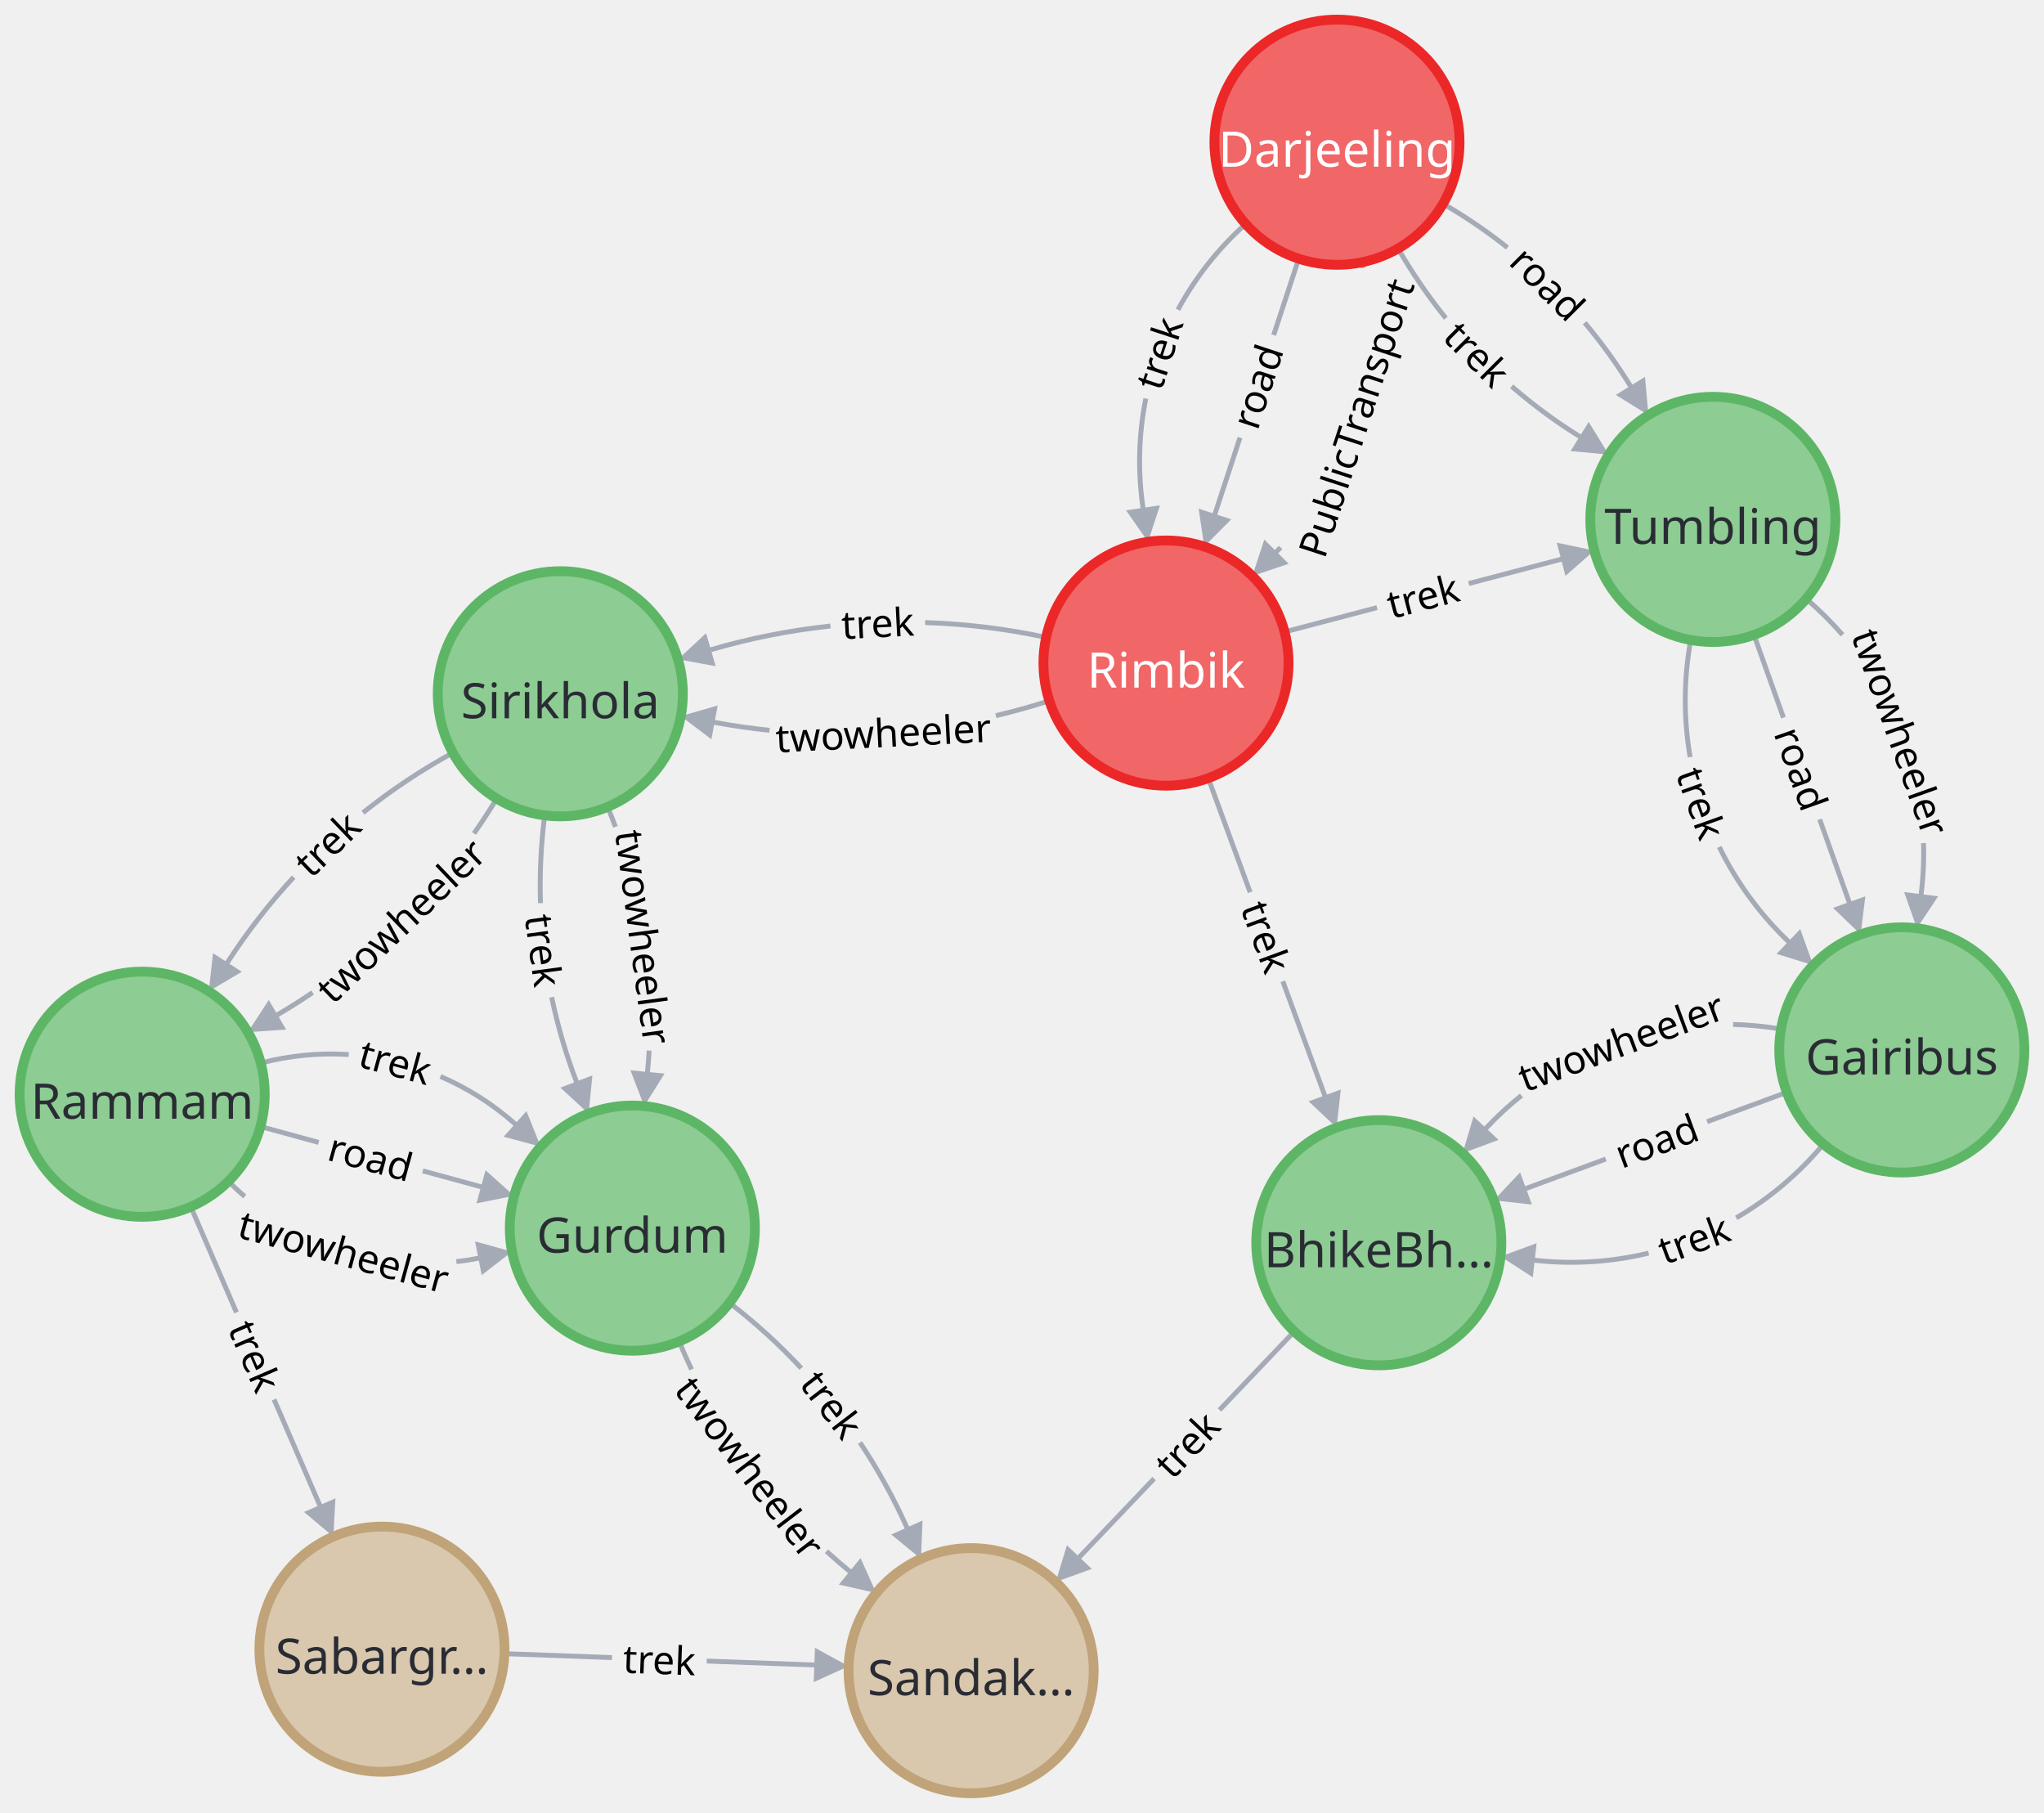
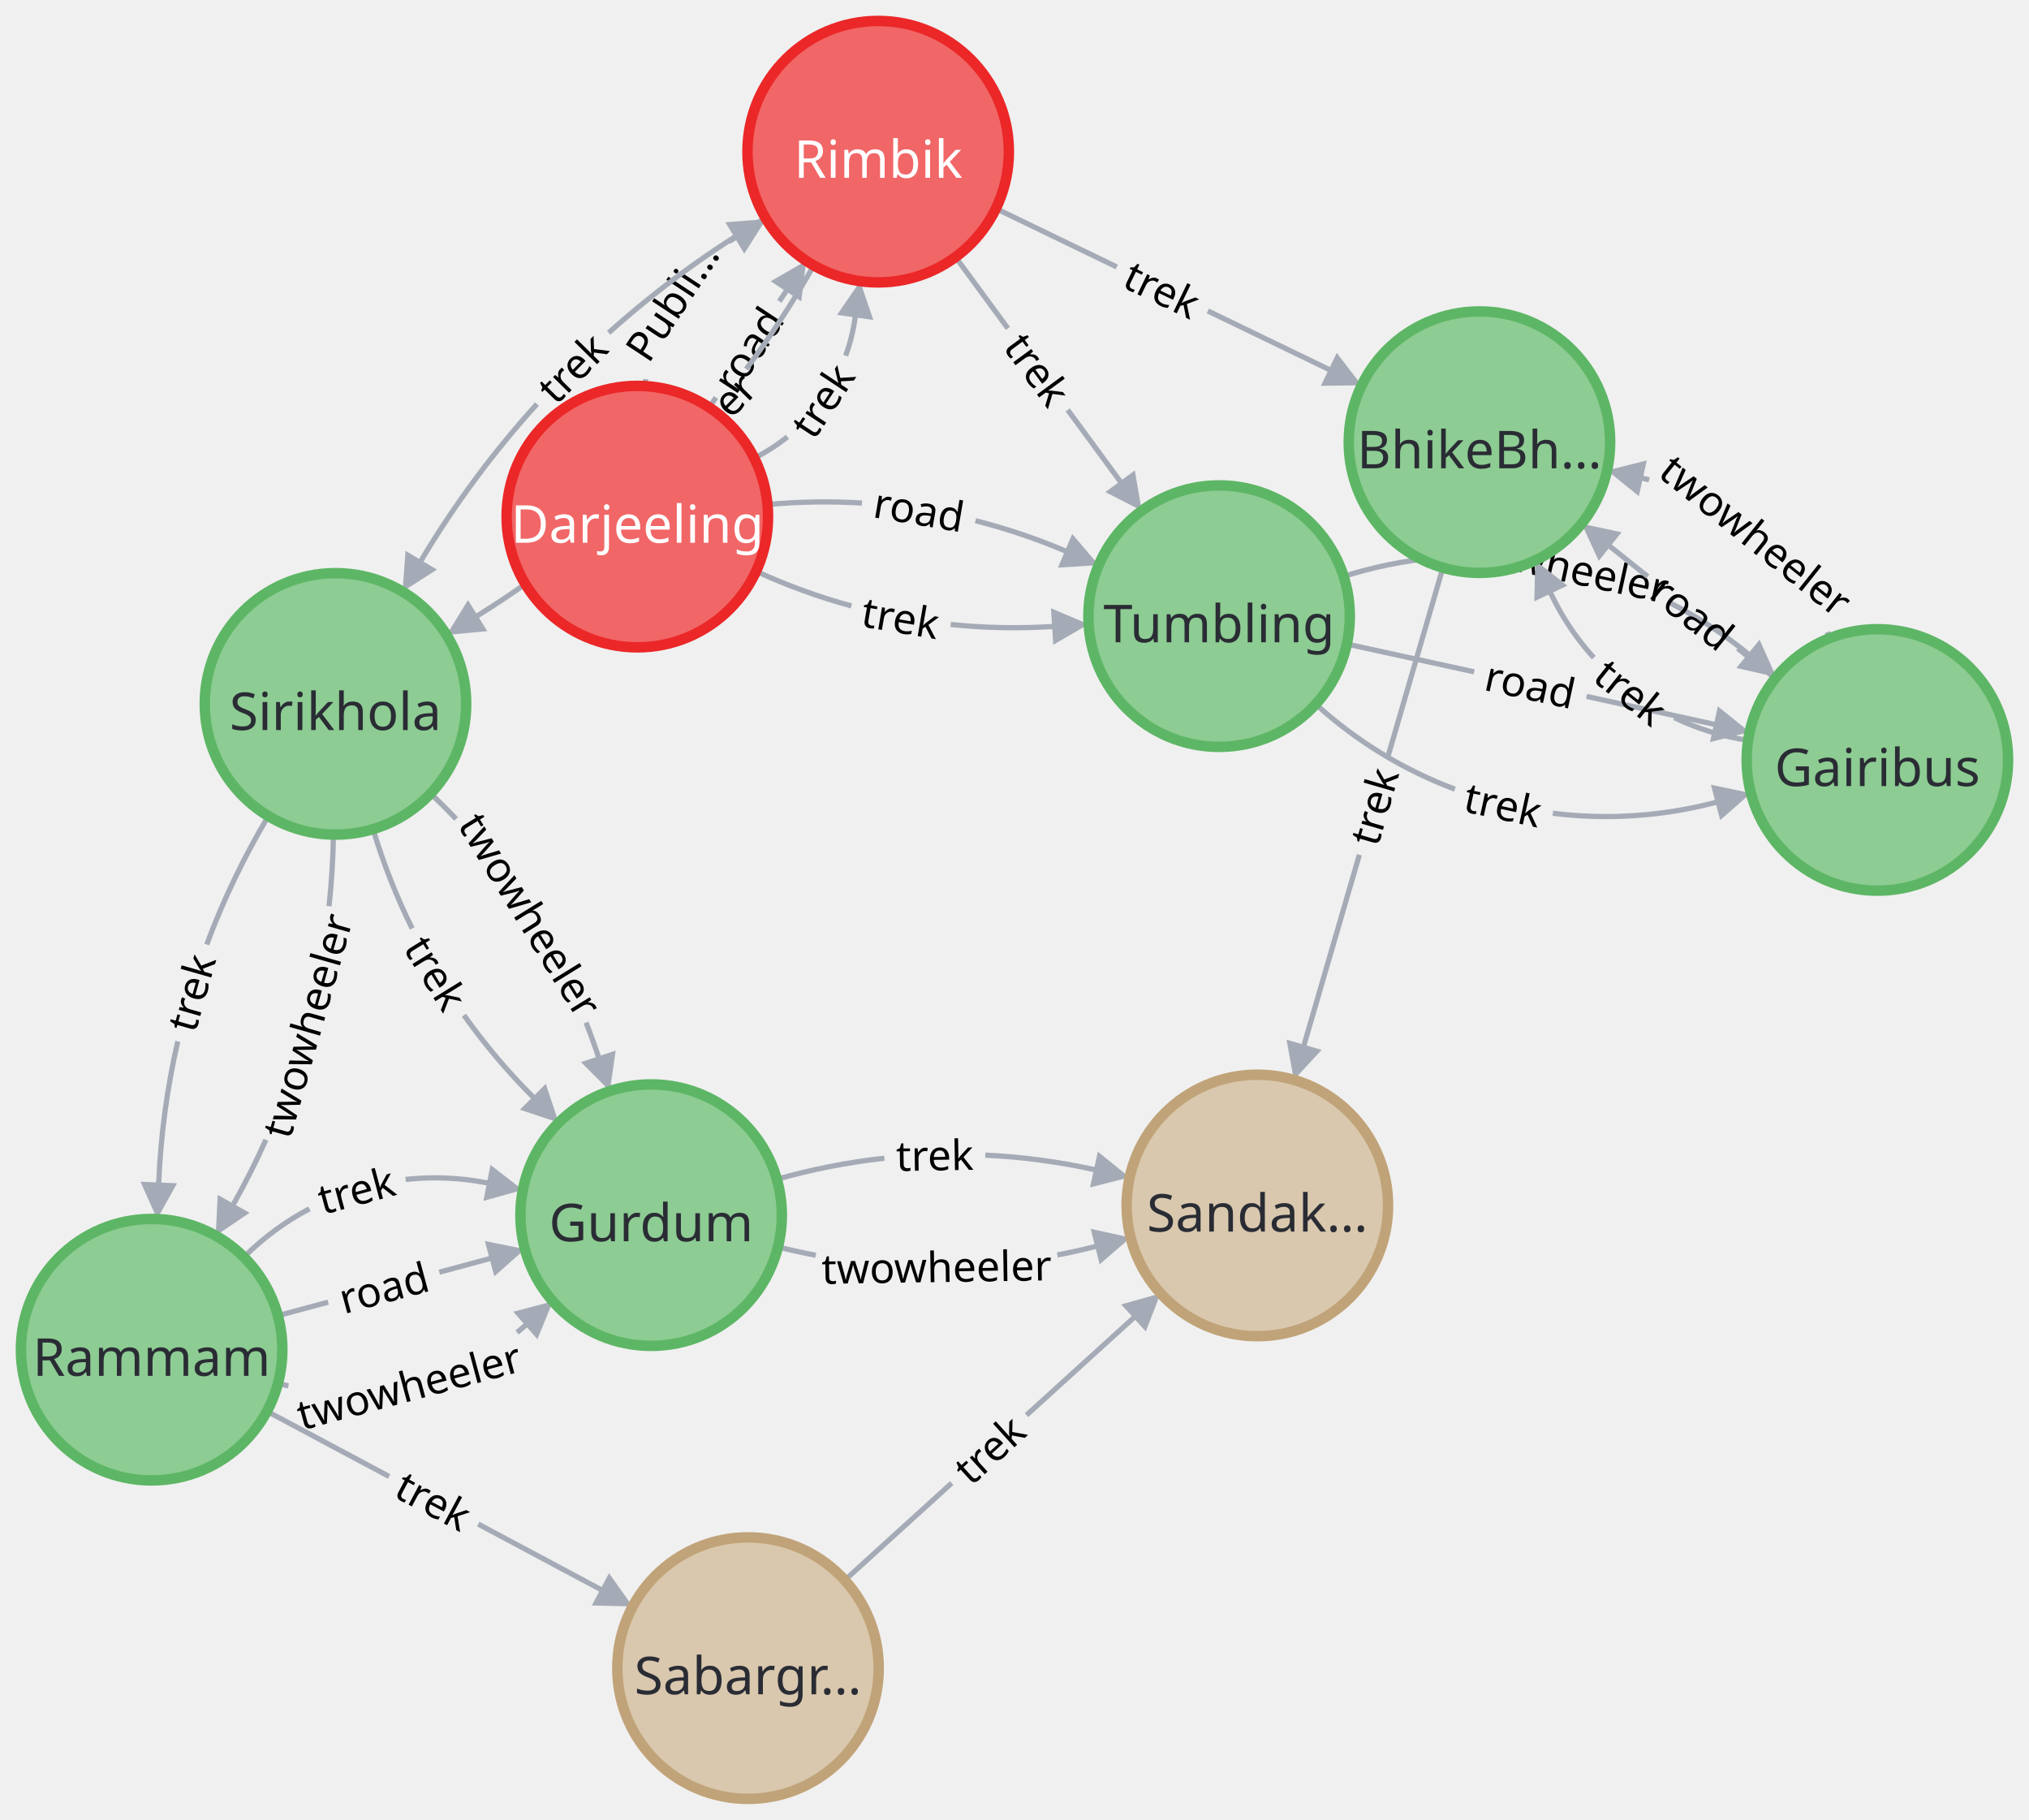
- <svg xmlns="http://www.w3.org/2000/svg" width="416.897" height="369.685" viewBox="-108.46 -106.669 416.897 369.685">
+ <svg xmlns="http://www.w3.org/2000/svg" width="388.048" height="347.959" viewBox="-80.778 -81.311 388.048 347.959">
  <g class="layer relationships">
-     <g class="relationship" transform="translate(164.2323 -77.66926) rotate(405.0948)">
-       <path class="outline" fill="#A5ABB6" stroke="none" d="M 24.019,-6.953 L 24.278,-5.988 A 108.89 108.89 0 0 1 39.823,-8.962 L 39.707,-9.955 A 109.89 109.89 0 0 0 24.019,-6.953 Z M 61.779,-10.302 L 61.695,-9.306 A 108.89 108.89 0 0 1 77.326,-6.821 L 76.641,-3.9 L 84.255,-5.709 L 78.24,-10.715 L 77.554,-7.794 A 109.89 109.89 0 0 0 61.779,-10.302" />
-       <text text-anchor="middle" pointer-events="none" font-size="8px" fill="#000000" x="50.742" y="-7.184" font-family="sans-serif">road</text>
+     <g class="relationship" transform="translate(41.11164 17.4691) rotate(369.7066)">
+       <path class="outline" fill="#A5ABB6" stroke="none" d="M 24.019,-6.953 L 24.278,-5.988 A 117.438 117.438 0 0 1 41.96,-9.299 L 41.852,-10.293 A 118.438 118.438 0 0 0 24.019,-6.953 Z M 63.922,-10.627 L 63.844,-9.63 A 117.438 117.438 0 0 1 81.619,-6.856 L 80.931,-3.936 L 88.547,-5.736 L 82.537,-10.749 L 81.848,-7.829 A 118.438 118.438 0 0 0 63.922,-10.627" />
+       <text text-anchor="middle" pointer-events="none" font-size="8px" fill="#000000" x="52.887" y="-7.476" font-family="sans-serif">road</text>
    </g>
-     <g class="relationship" transform="translate(240.8933 -0.7542831) rotate(430.3896)">
-       <path class="outline" fill="#A5ABB6" stroke="none" d="M 21.401,-12.933 L 21.901,-12.067 A 67.568 67.568 0 0 1 31.235,-16.541 L 30.873,-17.473 A 68.568 68.568 0 0 0 21.401,-12.933 Z M 76.756,-18.801 L 76.449,-17.85 A 67.568 67.568 0 0 1 86.027,-13.923 L 84.679,-11.243 L 92.506,-11.227 L 87.823,-17.497 L 86.476,-14.817 A 68.568 68.568 0 0 0 76.756,-18.801" />
-       <text text-anchor="middle" pointer-events="none" font-size="8px" fill="#000000" x="53.715" y="-18.591" font-family="sans-serif">twowheeler</text>
+     <g class="relationship" transform="translate(152.3757 36.50092) rotate(372.3192)">
+       <path class="outline" fill="#A5ABB6" stroke="none" d="M 21.401,-12.933 L 21.901,-12.067 A 81.964 81.964 0 0 1 38.061,-19.199 L 37.758,-20.152 A 82.964 82.964 0 0 0 21.401,-12.933 Z M 83.874,-21.349 L 83.621,-20.381 A 81.964 81.964 0 0 1 100.129,-14.096 L 98.766,-11.424 L 106.592,-11.361 L 101.947,-17.659 L 100.584,-14.987 A 82.964 82.964 0 0 0 83.874,-21.349" />
+       <text text-anchor="middle" pointer-events="none" font-size="8px" fill="#000000" x="60.744" y="-20.52" font-family="sans-serif">twowheeler</text>
    </g>
-     <g class="relationship" transform="translate(279.4372 107.4276) rotate(519.7672)">
-       <path class="outline" fill="#A5ABB6" stroke="none" d="M 21.401,12.933 L 21.901,12.067 A 66.378 66.378 0 0 0 30.678,16.308 L 30.31,17.238 A 67.378 67.378 0 0 1 21.401,12.933 Z M 76.167,18.578 L 75.854,17.628 A 66.378 66.378 0 0 0 84.864,13.907 L 83.518,11.226 L 91.345,11.214 L 86.658,17.482 L 85.313,14.801 A 67.378 67.378 0 0 1 76.167,18.578" />
-       <text text-anchor="middle" pointer-events="none" font-size="8px" fill="#000000" x="53.136" y="24.431" transform="rotate(180 53.13561 21.43135)" font-family="sans-serif">twowheeler</text>
+     <g class="relationship" transform="translate(278.2701 63.99455) rotate(218.6036)">
+       <path class="outline" fill="#A5ABB6" stroke="none" d="M 21.401,12.933 L 21.901,12.067 A 49.487 49.487 0 0 0 22.98,12.672 L 22.502,13.551 A 50.487 50.487 0 0 1 21.401,12.933 Z M 67.734,15.081 L 67.317,14.172 A 49.487 49.487 0 0 0 68.435,13.641 L 67.114,10.948 L 74.94,11.008 L 70.196,17.233 L 68.875,14.539 A 50.487 50.487 0 0 1 67.734,15.081" />
+       <text text-anchor="middle" pointer-events="none" font-size="8px" fill="#000000" x="44.954" y="22.168" transform="rotate(180 44.95403 19.16845)" font-family="sans-serif">twowheeler</text>
    </g>
-     <g class="relationship" transform="translate(172.7639 146.7451) rotate(493.6154)">
-       <path class="outline" fill="#A5ABB6" stroke="none" d="M 25 0.5 L 47.103 0.5 L 47.103 -0.5 L 25 -0.5 Z M 66.439 0.5 L 88.542 0.5 L 88.542 3.5 L 95.542 0 L 88.542 -3.5 L 88.542 -0.5 L 66.439 -0.5 Z" />
-       <text text-anchor="middle" pointer-events="none" font-size="8px" fill="#000000" x="56.771" y="3" transform="rotate(180 56.77078 0)" font-family="sans-serif">trek</text>
+     <g class="relationship" transform="translate(202.165 3.232787) rotate(466.2263)">
+       <path class="outline" fill="#A5ABB6" stroke="none" d="M 25 0.5 L 62.834 0.5 L 62.834 -0.5 L 25 -0.5 Z M 82.17 0.5 L 120.005 0.5 L 120.005 3.5 L 127.005 0 L 120.005 -3.5 L 120.005 -0.5 L 82.17 -0.5 Z" />
+       <text text-anchor="middle" pointer-events="none" font-size="8px" fill="#000000" x="72.502" y="3" transform="rotate(180 72.50226 0)" font-family="sans-serif">trek</text>
    </g>
-     <g class="relationship" transform="translate(164.2323 -77.66926) rotate(405.0948)">
-       <path class="outline" fill="#A5ABB6" stroke="none" d="M 24.019,6.953 L 24.278,5.988 A 108.89 108.89 0 0 0 41.147,9.109 L 41.043,10.103 A 109.89 109.89 0 0 1 24.019,6.953 Z M 60.44,10.408 L 60.367,9.41 A 108.89 108.89 0 0 0 77.326,6.821 L 76.641,3.9 L 84.255,5.709 L 78.24,10.715 L 77.554,7.794 A 109.89 109.89 0 0 1 60.44,10.408" />
-       <text text-anchor="middle" pointer-events="none" font-size="8px" fill="#000000" x="50.742" y="13.184" font-family="sans-serif">trek</text>
+     <g class="relationship" transform="translate(41.11164 17.4691) rotate(369.7066)">
+       <path class="outline" fill="#A5ABB6" stroke="none" d="M 24.019,6.953 L 24.278,5.988 A 117.438 117.438 0 0 0 43.285,9.436 L 43.188,10.431 A 118.438 118.438 0 0 1 24.019,6.953 Z M 62.582,10.725 L 62.516,9.727 A 117.438 117.438 0 0 0 81.619,6.856 L 80.931,3.936 L 88.547,5.736 L 82.537,10.749 L 81.848,7.829 A 118.438 118.438 0 0 1 62.582,10.725" />
+       <text text-anchor="middle" pointer-events="none" font-size="8px" fill="#000000" x="52.887" y="13.476" font-family="sans-serif">trek</text>
    </g>
-     <g class="relationship" transform="translate(240.8933 -0.7542831) rotate(430.3896)">
-       <path class="outline" fill="#A5ABB6" stroke="none" d="M 25 0.5 L 42.916 0.5 L 42.916 -0.5 L 25 -0.5 Z M 64.927 0.5 L 82.843 0.5 L 82.843 3.5 L 89.843 0 L 82.843 -3.5 L 82.843 -0.5 L 64.927 -0.5 Z" />
-       <text text-anchor="middle" pointer-events="none" font-size="8px" fill="#000000" x="53.922" y="3" font-family="sans-serif">road</text>
+     <g class="relationship" transform="translate(152.3757 36.50092) rotate(372.3192)">
+       <path class="outline" fill="#A5ABB6" stroke="none" d="M 25 0.5 L 49.925 0.5 L 49.925 -0.5 L 25 -0.5 Z M 71.937 0.5 L 96.862 0.5 L 96.862 3.5 L 103.862 0 L 96.862 -3.5 L 96.862 -0.5 L 71.937 -0.5 Z" />
+       <text text-anchor="middle" pointer-events="none" font-size="8px" fill="#000000" x="60.931" y="3" font-family="sans-serif">road</text>
    </g>
-     <g class="relationship" transform="translate(240.8933 -0.7542831) rotate(430.3896)">
-       <path class="outline" fill="#A5ABB6" stroke="none" d="M 21.401,12.933 L 21.901,12.067 A 67.568 67.568 0 0 0 44.188,20.134 L 44.018,21.12 A 68.568 68.568 0 0 1 21.401,12.933 Z M 63.423,21.681 L 63.31,20.688 A 67.568 67.568 0 0 0 86.027,13.923 L 84.679,11.243 L 92.506,11.227 L 87.823,17.497 L 86.476,14.817 A 68.568 68.568 0 0 1 63.423,21.681" />
-       <text text-anchor="middle" pointer-events="none" font-size="8px" fill="#000000" x="53.715" y="24.591" font-family="sans-serif">trek</text>
+     <g class="relationship" transform="translate(152.3757 36.50092) rotate(372.3192)">
+       <path class="outline" fill="#A5ABB6" stroke="none" d="M 21.401,12.933 L 21.901,12.067 A 81.964 81.964 0 0 0 51.188,22.209 L 51.045,23.199 A 82.964 82.964 0 0 1 21.401,12.933 Z M 70.447,23.703 L 70.356,22.707 A 81.964 81.964 0 0 0 100.129,14.096 L 98.766,11.424 L 106.592,11.361 L 101.947,17.659 L 100.584,14.987 A 82.964 82.964 0 0 1 70.447,23.703" />
+       <text text-anchor="middle" pointer-events="none" font-size="8px" fill="#000000" x="60.744" y="26.52" font-family="sans-serif">trek</text>
    </g>
-     <g class="relationship" transform="translate(279.4372 107.4276) rotate(519.7672)">
-       <path class="outline" fill="#A5ABB6" stroke="none" d="M 25 0.5 L 42.338 0.5 L 42.338 -0.5 L 25 -0.5 Z M 64.35 0.5 L 81.688 0.5 L 81.688 3.5 L 88.688 0 L 81.688 -3.5 L 81.688 -0.5 L 64.35 -0.5 Z" />
-       <text text-anchor="middle" pointer-events="none" font-size="8px" fill="#000000" x="53.344" y="3" transform="rotate(180 53.34423 0)" font-family="sans-serif">road</text>
+     <g class="relationship" transform="translate(278.2701 63.99455) rotate(218.6036)">
+       <path class="outline" fill="#A5ABB6" stroke="none" d="M 25 0.5 L 34.187 0.5 L 34.187 -0.5 L 25 -0.5 Z M 56.199 0.5 L 65.386 0.5 L 65.386 3.5 L 72.386 0 L 65.386 -3.5 L 65.386 -0.5 L 56.199 -0.5 Z" />
+       <text text-anchor="middle" pointer-events="none" font-size="8px" fill="#000000" x="45.193" y="3" transform="rotate(180 45.19286 0)" font-family="sans-serif">road</text>
    </g>
-     <g class="relationship" transform="translate(279.4372 107.4276) rotate(519.7672)">
-       <path class="outline" fill="#A5ABB6" stroke="none" d="M 21.401,-12.933 L 21.901,-12.067 A 66.378 66.378 0 0 1 43.612,-19.96 L 43.439,-20.945 A 67.378 67.378 0 0 0 21.401,-12.933 Z M 62.844,-21.512 L 62.729,-20.519 A 66.378 66.378 0 0 1 84.864,-13.907 L 83.518,-11.226 L 91.345,-11.214 L 86.658,-17.482 L 85.313,-14.801 A 67.378 67.378 0 0 0 62.844,-21.512" />
-       <text text-anchor="middle" pointer-events="none" font-size="8px" fill="#000000" x="53.136" y="-18.431" transform="rotate(180 53.13561 -21.43135)" font-family="sans-serif">trek</text>
+     <g class="relationship" transform="translate(278.2701 63.99455) rotate(218.6036)">
+       <path class="outline" fill="#A5ABB6" stroke="none" d="M 21.401,-12.933 L 21.901,-12.067 A 49.487 49.487 0 0 1 35.496,-17.425 L 35.271,-18.399 A 50.487 50.487 0 0 0 21.401,-12.933 Z M 54.667,-19.055 L 54.508,-18.068 A 49.487 49.487 0 0 1 68.435,-13.641 L 67.114,-10.948 L 74.94,-11.008 L 70.196,-17.233 L 68.875,-14.539 A 50.487 50.487 0 0 0 54.667,-19.055" />
+       <text text-anchor="middle" pointer-events="none" font-size="8px" fill="#000000" x="44.954" y="-16.168" transform="rotate(180 44.95403 -19.16845)" font-family="sans-serif">trek</text>
    </g>
-     <g class="relationship" transform="translate(164.2323 -77.66926) rotate(468.1776)">
-       <path class="outline" fill="#A5ABB6" stroke="none" d="M 21.401,12.933 L 21.901,12.067 A 64.422 64.422 0 0 0 42.666,19.673 L 42.489,20.657 A 65.422 65.422 0 0 1 21.401,12.933 Z M 61.893,21.233 L 61.774,20.24 A 64.422 64.422 0 0 0 82.955,13.88 L 81.611,11.198 L 89.438,11.193 L 84.746,17.457 L 83.402,14.774 A 65.422 65.422 0 0 1 61.893,21.233" />
-       <text text-anchor="middle" pointer-events="none" font-size="8px" fill="#000000" x="52.184" y="24.169" transform="rotate(180 52.18426 21.16923)" font-family="sans-serif">trek</text>
+     <g class="relationship" transform="translate(41.11164 17.4691) rotate(303.428)">
+       <path class="outline" fill="#A5ABB6" stroke="none" d="M 21.401,12.933 L 21.901,12.067 A 35.038 35.038 0 0 0 28.696,15.08 L 28.39,16.032 A 36.038 36.038 0 0 1 21.401,12.933 Z M 47.742,16.787 L 47.511,15.814 A 35.038 35.038 0 0 0 54.52,13.34 L 53.227,10.633 L 61.052,10.774 L 56.244,16.95 L 54.951,14.243 A 36.038 36.038 0 0 1 47.742,16.787" />
+       <text text-anchor="middle" pointer-events="none" font-size="8px" fill="#000000" x="38.034" y="20.234" font-family="sans-serif">trek</text>
    </g>
-     <g class="relationship" transform="translate(129.3574 28.54368) rotate(429.8355)">
-       <path class="outline" fill="#A5ABB6" stroke="none" d="M 25 0.5 L 49.792 0.5 L 49.792 -0.5 L 25 -0.5 Z M 69.128 0.5 L 93.919 0.5 L 93.919 3.5 L 100.919 0 L 93.919 -3.5 L 93.919 -0.5 L 69.128 -0.5 Z" />
-       <text text-anchor="middle" pointer-events="none" font-size="8px" fill="#000000" x="59.46" y="3" font-family="sans-serif">trek</text>
+     <g class="relationship" transform="translate(87.17217 -52.31108) rotate(385.7815)">
+       <path class="outline" fill="#A5ABB6" stroke="none" d="M 25 0.5 L 50.684 0.5 L 50.684 -0.5 L 25 -0.5 Z M 70.02 0.5 L 95.705 0.5 L 95.705 3.5 L 102.705 0 L 95.705 -3.5 L 95.705 -0.5 L 70.02 -0.5 Z" />
+       <text text-anchor="middle" pointer-events="none" font-size="8px" fill="#000000" x="60.352" y="3" font-family="sans-serif">trek</text>
    </g>
-     <g class="relationship" transform="translate(164.2323 -77.66926) rotate(468.1776)">
-       <path class="outline" fill="#A5ABB6" stroke="none" d="M 25 0.5 L 41.39 0.5 L 41.39 -0.5 L 25 -0.5 Z M 63.402 0.5 L 79.792 0.5 L 79.792 3.5 L 86.792 0 L 79.792 -3.5 L 79.792 -0.5 L 63.402 -0.5 Z" />
-       <text text-anchor="middle" pointer-events="none" font-size="8px" fill="#000000" x="52.396" y="3" transform="rotate(180 52.39599 0)" font-family="sans-serif">road</text>
+     <g class="relationship" transform="translate(41.11164 17.4691) rotate(303.428)">
+       <path class="outline" fill="#A5ABB6" stroke="none" d="M 25 0.5 L 27.3 0.5 L 27.3 -0.5 L 25 -0.5 Z M 49.312 0.5 L 51.611 0.5 L 51.611 3.5 L 58.611 0 L 51.611 -3.5 L 51.611 -0.5 L 49.312 -0.5 Z" />
+       <text text-anchor="middle" pointer-events="none" font-size="8px" fill="#000000" x="38.306" y="3" font-family="sans-serif">road</text>
    </g>
-     <g class="relationship" transform="translate(164.2323 -77.66926) rotate(468.1776)">
-       <path class="outline" fill="#A5ABB6" stroke="none" d="M 21.401,-12.933 L 21.901,-12.067 A 64.422 64.422 0 0 1 22.939,-12.654 L 22.455,-13.529 A 65.422 65.422 0 0 0 21.401,-12.933 Z M 82.314,-15.307 L 81.883,-14.404 A 64.422 64.422 0 0 1 82.955,-13.88 L 81.611,-11.198 L 89.438,-11.193 L 84.746,-17.457 L 83.402,-14.774 A 65.422 65.422 0 0 0 82.314,-15.307" />
-       <text text-anchor="middle" pointer-events="none" font-size="8px" fill="#000000" x="52.184" y="-18.169" transform="rotate(180 52.18426 -21.16923)" font-family="sans-serif">PublicTransport</text>
+     <g class="relationship" transform="translate(41.11164 17.4691) rotate(303.428)">
+       <path class="outline" fill="#A5ABB6" stroke="none" d="M 21.401,-12.933 L 21.901,-12.067 A 35.038 35.038 0 0 1 23.045,-12.7 L 22.578,-13.584 A 36.038 36.038 0 0 0 21.401,-12.933 Z M 53.727,-14.8 L 53.33,-13.882 A 35.038 35.038 0 0 1 54.52,-13.34 L 53.227,-10.633 L 61.052,-10.774 L 56.244,-16.95 L 54.951,-14.243 A 36.038 36.038 0 0 0 53.727,-14.8" />
+       <text text-anchor="middle" pointer-events="none" font-size="8px" fill="#000000" x="38.034" y="-14.234" font-family="sans-serif">Publi…</text>
    </g>
-     <g class="relationship" transform="translate(129.3574 28.54368) rotate(537.0985)">
-       <path class="outline" fill="#A5ABB6" stroke="none" d="M 24.019,-6.953 L 24.278,-5.988 A 138.931 138.931 0 0 1 35.293,-8.464 L 35.114,-9.448 A 139.931 139.931 0 0 0 24.019,-6.953 Z M 81.525,-10.092 L 81.373,-9.104 A 138.931 138.931 0 0 1 92.453,-6.934 L 91.758,-4.016 L 99.378,-5.797 L 93.381,-10.825 L 92.685,-7.907 A 139.931 139.931 0 0 0 81.525,-10.092" />
-       <text text-anchor="middle" pointer-events="none" font-size="8px" fill="#000000" x="58.299" y="-8.208" transform="rotate(180 58.2995 -11.20804)" font-family="sans-serif">twowheeler</text>
+     <g class="relationship" transform="translate(87.17217 -52.31108) rotate(494.5074)">
+       <path class="outline" fill="#A5ABB6" stroke="none" d="M 24.019,-6.953 L 24.278,-5.988 A 187.021 187.021 0 0 1 47.401,-10.643 L 47.266,-11.634 A 188.021 188.021 0 0 0 24.019,-6.953 Z M 93.732,-12.178 L 93.62,-11.184 A 187.021 187.021 0 0 1 116.846,-7.071 L 116.138,-4.156 L 123.766,-5.904 L 117.791,-10.958 L 117.082,-8.042 A 188.021 188.021 0 0 0 93.732,-12.178" />
+       <text text-anchor="middle" pointer-events="none" font-size="8px" fill="#000000" x="70.488" y="-9.847" transform="rotate(180 70.48782 -12.84725)" font-family="sans-serif">twowheeler</text>
    </g>
-     <g class="relationship" transform="translate(5.819049 34.8051) rotate(442.3189)">
-       <path class="outline" fill="#A5ABB6" stroke="none" d="M 24.019,-6.953 L 24.278,-5.988 A 111.594 111.594 0 0 1 28.504,-7.032 L 28.284,-8.007 A 112.594 112.594 0 0 0 24.019,-6.953 Z M 74.617,-8.727 L 74.426,-7.745 A 111.594 111.594 0 0 1 78.683,-6.832 L 77.997,-3.912 L 85.612,-5.718 L 79.598,-10.726 L 78.912,-7.806 A 112.594 112.594 0 0 0 74.617,-8.727" />
-       <text text-anchor="middle" pointer-events="none" font-size="8px" fill="#000000" x="51.42" y="-7.276" font-family="sans-serif">twowheeler</text>
+     <g class="relationship" transform="translate(-16.61731 53.27873) rotate(418.3025)">
+       <path class="outline" fill="#A5ABB6" stroke="none" d="M 24.019,-6.953 L 24.278,-5.988 A 121.446 121.446 0 0 1 30.94,-7.573 L 30.736,-8.552 A 122.446 122.446 0 0 0 24.019,-6.953 Z M 77.104,-9.242 L 76.929,-8.258 A 121.446 121.446 0 0 1 83.636,-6.871 L 82.946,-3.952 L 90.563,-5.749 L 84.555,-10.764 L 83.865,-7.845 A 122.446 122.446 0 0 0 77.104,-9.242" />
+       <text text-anchor="middle" pointer-events="none" font-size="8px" fill="#000000" x="53.894" y="-7.612" font-family="sans-serif">twowheeler</text>
    </g>
-     <g class="relationship" transform="translate(20.51482 143.7681) rotate(412.5606)">
-       <path class="outline" fill="#A5ABB6" stroke="none" d="M 24.019,6.953 L 24.278,5.988 A 118.996 118.996 0 0 0 30.332,7.441 L 30.125,8.419 A 119.996 119.996 0 0 1 24.019,6.953 Z M 76.485,9.117 L 76.307,8.133 A 118.996 118.996 0 0 0 82.403,6.862 L 81.714,3.942 L 89.33,5.741 L 83.321,10.755 L 82.632,7.835 A 119.996 119.996 0 0 1 76.485,9.117" />
-       <text text-anchor="middle" pointer-events="none" font-size="8px" fill="#000000" x="53.278" y="13.529" font-family="sans-serif">twowheeler</text>
+     <g class="relationship" transform="translate(43.75139 151.0337) rotate(359.0851)">
+       <path class="outline" fill="#A5ABB6" stroke="none" d="M 24.019,6.953 L 24.278,5.988 A 123.556 123.556 0 0 0 31.463,7.684 L 31.262,8.664 A 124.556 124.556 0 0 1 24.019,6.953 Z M 77.637,9.349 L 77.465,8.364 A 123.556 123.556 0 0 0 84.698,6.88 L 84.007,3.96 L 91.625,5.755 L 85.619,10.772 L 84.928,7.853 A 124.556 124.556 0 0 1 77.637,9.349" />
+       <text text-anchor="middle" pointer-events="none" font-size="8px" fill="#000000" x="54.425" y="13.684" font-family="sans-serif">twowheeler</text>
    </g>
-     <g class="relationship" transform="translate(129.3574 28.54368) rotate(537.0985)">
-       <path class="outline" fill="#A5ABB6" stroke="none" d="M 24.019,6.953 L 24.278,5.988 A 138.931 138.931 0 0 0 48.686,10.241 L 48.603,11.237 A 139.931 139.931 0 0 1 24.019,6.953 Z M 67.991,11.506 L 67.936,10.508 A 138.931 138.931 0 0 0 92.453,6.934 L 91.758,4.016 L 99.378,5.797 L 93.381,10.825 L 92.685,7.907 A 139.931 139.931 0 0 1 67.991,11.506" />
-       <text text-anchor="middle" pointer-events="none" font-size="8px" fill="#000000" x="58.299" y="14.208" transform="rotate(180 58.2995 11.20804)" font-family="sans-serif">trek</text>
+     <g class="relationship" transform="translate(87.17217 -52.31108) rotate(494.5074)">
+       <path class="outline" fill="#A5ABB6" stroke="none" d="M 24.019,6.953 L 24.278,5.988 A 187.021 187.021 0 0 0 60.859,11.986 L 60.796,12.984 A 188.021 188.021 0 0 1 24.019,6.953 Z M 80.174,13.211 L 80.134,12.212 A 187.021 187.021 0 0 0 116.846,7.071 L 116.138,4.156 L 123.766,5.904 L 117.791,10.958 L 117.082,8.042 A 188.021 188.021 0 0 1 80.174,13.211" />
+       <text text-anchor="middle" pointer-events="none" font-size="8px" fill="#000000" x="70.488" y="15.847" transform="rotate(180 70.48782 12.84725)" font-family="sans-serif">trek</text>
    </g>
-     <g class="relationship" transform="translate(5.819049 34.8051) rotate(442.3189)">
-       <path class="outline" fill="#A5ABB6" stroke="none" d="M 24.019,6.953 L 24.278,5.988 A 111.594 111.594 0 0 0 41.823,9.213 L 41.721,10.207 A 112.594 112.594 0 0 1 24.019,6.953 Z M 61.117,10.509 L 61.046,9.511 A 111.594 111.594 0 0 0 78.683,6.832 L 77.997,3.912 L 85.612,5.718 L 79.598,10.726 L 78.912,7.806 A 112.594 112.594 0 0 1 61.117,10.509" />
-       <text text-anchor="middle" pointer-events="none" font-size="8px" fill="#000000" x="51.42" y="13.276" font-family="sans-serif">trek</text>
+     <g class="relationship" transform="translate(-16.61731 53.27873) rotate(418.3025)">
+       <path class="outline" fill="#A5ABB6" stroke="none" d="M 24.019,6.953 L 24.278,5.988 A 121.446 121.446 0 0 0 44.29,9.588 L 44.196,10.583 A 122.446 122.446 0 0 1 24.019,6.953 Z M 63.589,10.872 L 63.525,9.874 A 121.446 121.446 0 0 0 83.636,6.871 L 82.946,3.952 L 90.563,5.749 L 84.555,10.764 L 83.865,7.845 A 122.446 122.446 0 0 1 63.589,10.872" />
+       <text text-anchor="middle" pointer-events="none" font-size="8px" fill="#000000" x="53.894" y="13.612" font-family="sans-serif">trek</text>
    </g>
-     <g class="relationship" transform="translate(20.51482 143.7681) rotate(412.5606)">
-       <path class="outline" fill="#A5ABB6" stroke="none" d="M 24.019,-6.953 L 24.278,-5.988 A 118.996 118.996 0 0 1 43.676,-9.495 L 43.58,-10.49 A 119.996 119.996 0 0 0 24.019,-6.953 Z M 62.973,-10.782 L 62.908,-9.784 A 118.996 118.996 0 0 1 82.403,-6.862 L 81.714,-3.942 L 89.33,-5.741 L 83.321,-10.755 L 82.632,-7.835 A 119.996 119.996 0 0 0 62.973,-10.782" />
-       <text text-anchor="middle" pointer-events="none" font-size="8px" fill="#000000" x="53.278" y="-7.529" font-family="sans-serif">trek</text>
+     <g class="relationship" transform="translate(43.75139 151.0337) rotate(359.0851)">
+       <path class="outline" fill="#A5ABB6" stroke="none" d="M 24.019,-6.953 L 24.278,-5.988 A 123.556 123.556 0 0 1 44.82,-9.667 L 44.727,-10.663 A 124.556 124.556 0 0 0 24.019,-6.953 Z M 64.119,-10.949 L 64.056,-9.951 A 123.556 123.556 0 0 1 84.698,-6.88 L 84.007,-3.96 L 91.625,-5.755 L 85.619,-10.772 L 84.928,-7.853 A 124.556 124.556 0 0 0 64.119,-10.949" />
+       <text text-anchor="middle" pointer-events="none" font-size="8px" fill="#000000" x="54.425" y="-7.684" font-family="sans-serif">trek</text>
    </g>
-     <g class="relationship" transform="translate(129.3574 28.54368) rotate(345.2822)">
-       <path class="outline" fill="#A5ABB6" stroke="none" d="M 25 0.5 L 44.492 0.5 L 44.492 -0.5 L 25 -0.5 Z M 63.828 0.5 L 83.32 0.5 L 83.32 3.5 L 90.32 0 L 83.32 -3.5 L 83.32 -0.5 L 63.828 -0.5 Z" />
-       <text text-anchor="middle" pointer-events="none" font-size="8px" fill="#000000" x="54.16" y="3" font-family="sans-serif">trek</text>
+     <g class="relationship" transform="translate(87.17217 -52.31108) rotate(413.7148)">
+       <path class="outline" fill="#A5ABB6" stroke="none" d="M 25 0.5 L 41.921 0.5 L 41.921 -0.5 L 25 -0.5 Z M 61.257 0.5 L 78.177 0.5 L 78.177 3.5 L 85.177 0 L 78.177 -3.5 L 78.177 -0.5 L 61.257 -0.5 Z" />
+       <text text-anchor="middle" pointer-events="none" font-size="8px" fill="#000000" x="51.589" y="3" font-family="sans-serif">trek</text>
    </g>
-     <g class="relationship" transform="translate(5.819049 34.8051) rotate(496.243)">
-       <path class="outline" fill="#A5ABB6" stroke="none" d="M 24.019,-6.953 L 24.278,-5.988 A 127.764 127.764 0 0 1 32.508,-7.904 L 32.314,-8.885 A 128.764 128.764 0 0 0 24.019,-6.953 Z M 78.7,-9.558 L 78.535,-8.572 A 127.764 127.764 0 0 1 86.817,-6.895 L 86.125,-3.976 L 93.744,-5.767 L 87.74,-10.787 L 87.048,-7.868 A 128.764 128.764 0 0 0 78.7,-9.558" />
-       <text text-anchor="middle" pointer-events="none" font-size="8px" fill="#000000" x="55.484" y="-7.827" transform="rotate(180 55.48386 -10.82745)" font-family="sans-serif">twowheeler</text>
+     <g class="relationship" transform="translate(-16.61731 53.27873) rotate(465.8937)">
+       <path class="outline" fill="#A5ABB6" stroke="none" d="M 24.019,-6.953 L 24.278,-5.988 A 148.227 148.227 0 0 1 37.621,-8.911 L 37.452,-9.897 A 149.227 149.227 0 0 0 24.019,-6.953 Z M 83.879,-10.519 L 83.737,-9.529 A 148.227 148.227 0 0 1 97.154,-6.964 L 96.455,-4.047 L 104.078,-5.821 L 98.085,-10.854 L 97.387,-7.937 A 149.227 149.227 0 0 0 83.879,-10.519" />
+       <text text-anchor="middle" pointer-events="none" font-size="8px" fill="#000000" x="60.648" y="-8.525" transform="rotate(180 60.64794 -11.52486)" font-family="sans-serif">twowheeler</text>
    </g>
-     <g class="relationship" transform="translate(-79.46027 116.4624) rotate(375.2763)">
-       <path class="outline" fill="#A5ABB6" stroke="none" d="M 21.401,12.933 L 21.901,12.067 A 55.986 55.986 0 0 0 25.885,14.159 L 25.457,15.062 A 56.986 56.986 0 0 1 21.401,12.933 Z M 70.999,16.515 L 70.629,15.586 A 55.986 55.986 0 0 0 74.739,13.753 L 73.407,11.064 L 81.234,11.094 L 76.514,17.337 L 75.182,14.649 A 56.986 56.986 0 0 1 70.999,16.515" />
-       <text text-anchor="middle" pointer-events="none" font-size="8px" fill="#000000" x="48.092" y="23.039" font-family="sans-serif">twowheeler</text>
+     <g class="relationship" transform="translate(-51.77757 176.7612) rotate(344.927)">
+       <path class="outline" fill="#A5ABB6" stroke="none" d="M 21.401,12.933 L 21.901,12.067 A 51.098 51.098 0 0 0 23.692,13.054 L 23.227,13.939 A 52.098 52.098 0 0 1 21.401,12.933 Z M 68.547,15.45 L 68.143,14.536 A 51.098 51.098 0 0 0 69.995,13.67 L 68.672,10.978 L 76.498,11.03 L 71.76,17.26 L 70.437,14.568 A 52.098 52.098 0 0 1 68.547,15.45" />
+       <text text-anchor="middle" pointer-events="none" font-size="8px" fill="#000000" x="45.731" y="22.384" font-family="sans-serif">twowheeler</text>
    </g>
-     <g class="relationship" transform="translate(5.819049 34.8051) rotate(496.243)">
-       <path class="outline" fill="#A5ABB6" stroke="none" d="M 24.019,6.953 L 24.278,5.988 A 127.764 127.764 0 0 0 45.876,9.825 L 45.786,10.821 A 128.764 128.764 0 0 1 24.019,6.953 Z M 65.177,11.103 L 65.117,10.104 A 127.764 127.764 0 0 0 86.817,6.895 L 86.125,3.976 L 93.744,5.767 L 87.74,10.787 L 87.048,7.868 A 128.764 128.764 0 0 1 65.177,11.103" />
-       <text text-anchor="middle" pointer-events="none" font-size="8px" fill="#000000" x="55.484" y="13.827" transform="rotate(180 55.48386 10.82745)" font-family="sans-serif">trek</text>
+     <g class="relationship" transform="translate(-16.61731 53.27873) rotate(465.8937)">
+       <path class="outline" fill="#A5ABB6" stroke="none" d="M 24.019,6.953 L 24.278,5.988 A 148.227 148.227 0 0 0 51.031,10.583 L 50.953,11.58 A 149.227 149.227 0 0 1 24.019,6.953 Z M 70.338,11.84 L 70.287,10.841 A 148.227 148.227 0 0 0 97.154,6.964 L 96.455,4.047 L 104.078,5.821 L 98.085,10.854 L 97.387,7.937 A 149.227 149.227 0 0 1 70.338,11.84" />
+       <text text-anchor="middle" pointer-events="none" font-size="8px" fill="#000000" x="60.648" y="14.525" transform="rotate(180 60.64794 11.52486)" font-family="sans-serif">trek</text>
    </g>
-     <g class="relationship" transform="translate(-79.46027 116.4624) rotate(375.2763)">
-       <path class="outline" fill="#A5ABB6" stroke="none" d="M 25 0.5 L 37.313 0.5 L 37.313 -0.5 L 25 -0.5 Z M 59.324 0.5 L 71.637 0.5 L 71.637 3.5 L 78.637 0 L 71.637 -3.5 L 71.637 -0.5 L 59.324 -0.5 Z" />
-       <text text-anchor="middle" pointer-events="none" font-size="8px" fill="#000000" x="48.318" y="3" font-family="sans-serif">road</text>
+     <g class="relationship" transform="translate(-51.77757 176.7612) rotate(344.927)">
+       <path class="outline" fill="#A5ABB6" stroke="none" d="M 25 0.5 L 34.961 0.5 L 34.961 -0.5 L 25 -0.5 Z M 56.972 0.5 L 66.933 0.5 L 66.933 3.5 L 73.933 0 L 66.933 -3.5 L 66.933 -0.5 L 56.972 -0.5 Z" />
+       <text text-anchor="middle" pointer-events="none" font-size="8px" fill="#000000" x="45.966" y="3" font-family="sans-serif">road</text>
    </g>
-     <g class="relationship" transform="translate(-79.46027 116.4624) rotate(375.2763)">
-       <path class="outline" fill="#A5ABB6" stroke="none" d="M 21.401,-12.933 L 21.901,-12.067 A 55.986 55.986 0 0 1 38.603,-18.417 L 38.402,-19.397 A 56.986 56.986 0 0 0 21.401,-12.933 Z M 57.804,-20.016 L 57.665,-19.026 A 55.986 55.986 0 0 1 74.739,-13.753 L 73.407,-11.064 L 81.234,-11.094 L 76.514,-17.337 L 75.182,-14.649 A 56.986 56.986 0 0 0 57.804,-20.016" />
-       <text text-anchor="middle" pointer-events="none" font-size="8px" fill="#000000" x="48.092" y="-17.039" font-family="sans-serif">trek</text>
+     <g class="relationship" transform="translate(-51.77757 176.7612) rotate(344.927)">
+       <path class="outline" fill="#A5ABB6" stroke="none" d="M 21.401,-12.933 L 21.901,-12.067 A 51.098 51.098 0 0 1 36.264,-17.674 L 36.045,-18.649 A 52.098 52.098 0 0 0 21.401,-12.933 Z M 55.444,-19.296 L 55.29,-18.308 A 51.098 51.098 0 0 1 69.995,-13.67 L 68.672,-10.978 L 76.498,-11.03 L 71.76,-17.26 L 70.437,-14.568 A 52.098 52.098 0 0 0 55.444,-19.296" />
+       <text text-anchor="middle" pointer-events="none" font-size="8px" fill="#000000" x="45.731" y="-16.384" font-family="sans-serif">trek</text>
    </g>
-     <g class="relationship" transform="translate(-79.46027 116.4624) rotate(426.6299)">
-       <path class="outline" fill="#A5ABB6" stroke="none" d="M 25 0.5 L 48.475 0.5 L 48.475 -0.5 L 25 -0.5 Z M 67.81 0.5 L 91.285 0.5 L 91.285 3.5 L 98.285 0 L 91.285 -3.5 L 91.285 -0.5 L 67.81 -0.5 Z" />
-       <text text-anchor="middle" pointer-events="none" font-size="8px" fill="#000000" x="58.143" y="3" font-family="sans-serif">trek</text>
+     <g class="relationship" transform="translate(-51.77757 176.7612) rotate(388.0949)">
+       <path class="outline" fill="#A5ABB6" stroke="none" d="M 25 0.5 L 51.477 0.5 L 51.477 -0.5 L 25 -0.5 Z M 70.813 0.5 L 97.29 0.5 L 97.29 3.5 L 104.29 0 L 97.29 -3.5 L 97.29 -0.5 L 70.813 -0.5 Z" />
+       <text text-anchor="middle" pointer-events="none" font-size="8px" fill="#000000" x="61.145" y="3" font-family="sans-serif">trek</text>
    </g>
-     <g class="relationship" transform="translate(-30.55692 229.6333) rotate(362.0885)">
-       <path class="outline" fill="#A5ABB6" stroke="none" d="M 25 0.5 L 46.957 0.5 L 46.957 -0.5 L 25 -0.5 Z M 66.293 0.5 L 88.249 0.5 L 88.249 3.5 L 95.249 0 L 88.249 -3.5 L 88.249 -0.5 L 66.293 -0.5 Z" />
-       <text text-anchor="middle" pointer-events="none" font-size="8px" fill="#000000" x="56.625" y="3" font-family="sans-serif">trek</text>
+     <g class="relationship" transform="translate(62.27762 237.6479) rotate(317.7557)">
+       <path class="outline" fill="#A5ABB6" stroke="none" d="M 25 0.5 L 52.626 0.5 L 52.626 -0.5 L 25 -0.5 Z M 71.962 0.5 L 99.588 0.5 L 99.588 3.5 L 106.588 0 L 99.588 -3.5 L 99.588 -0.5 L 71.962 -0.5 Z" />
+       <text text-anchor="middle" pointer-events="none" font-size="8px" fill="#000000" x="62.294" y="3" font-family="sans-serif">trek</text>
    </g>
  </g>
  <g class="layer nodes">
-     <g class="node" transform="translate(164.2323,-77.66926)">
+     <g class="node" transform="translate(41.11164,17.4691)">
      <circle class="outline" cx="0" cy="0" r="25" fill="#F16667" stroke="#eb2728" stroke-width="2px" />
      <text text-anchor="middle" pointer-events="none" font-family="sans-serif" dy="1.562" font-size="25" fill="#FFFFFF" />
      <text text-anchor="middle" pointer-events="none" x="0" y="5" font-size="10px" fill="#FFFFFF" font-family="sans-serif"> Darjeeling</text>
    </g>
-     <g class="node" transform="translate(89.61258,234.0155)">
+     <g class="node" transform="translate(159.6902,149.1823)">
      <circle class="outline" cx="0" cy="0" r="25" fill="#D9C8AE" stroke="#c0a378" stroke-width="2px" />
      <text text-anchor="middle" pointer-events="none" font-family="sans-serif" dy="1.562" font-size="25" fill="#2A2C34" />
      <text text-anchor="middle" pointer-events="none" x="0" y="5" font-size="10px" fill="#2A2C34" font-family="sans-serif"> Sandak…</text>
    </g>
-     <g class="node" transform="translate(240.8933,-0.7542831)">
+     <g class="node" transform="translate(152.3757,36.50092)">
      <circle class="outline" cx="0" cy="0" r="25" fill="#8DCC93" stroke="#5db665" stroke-width="2px" />
      <text text-anchor="middle" pointer-events="none" font-family="sans-serif" dy="1.562" font-size="25" fill="#2A2C34" />
      <text text-anchor="middle" pointer-events="none" x="0" y="5" font-size="10px" fill="#2A2C34" font-family="sans-serif"> Tumbling</text>
    </g>
-     <g class="node" transform="translate(279.4372,107.4276)">
+     <g class="node" transform="translate(278.2701,63.99455)">
      <circle class="outline" cx="0" cy="0" r="25" fill="#8DCC93" stroke="#5db665" stroke-width="2px" />
      <text text-anchor="middle" pointer-events="none" font-family="sans-serif" dy="1.562" font-size="25" fill="#2A2C34" />
      <text text-anchor="middle" pointer-events="none" x="0" y="5" font-size="10px" fill="#2A2C34" font-family="sans-serif"> Gairibus</text>
    </g>
-     <g class="node" transform="translate(172.7639,146.7451)">
+     <g class="node" transform="translate(202.165,3.232787)">
      <circle class="outline" cx="0" cy="0" r="25" fill="#8DCC93" stroke="#5db665" stroke-width="2px" />
      <text text-anchor="middle" pointer-events="none" font-family="sans-serif" dy="1.562" font-size="25" fill="#2A2C34" />
      <text text-anchor="middle" pointer-events="none" x="0" y="5" font-size="10px" fill="#2A2C34" font-family="sans-serif"> BhikeBh…</text>
    </g>
-     <g class="node" transform="translate(129.3574,28.54368)">
+     <g class="node" transform="translate(87.17217,-52.31108)">
      <circle class="outline" cx="0" cy="0" r="25" fill="#F16667" stroke="#eb2728" stroke-width="2px" />
      <text text-anchor="middle" pointer-events="none" font-family="sans-serif" dy="1.562" font-size="25" fill="#FFFFFF" />
      <text text-anchor="middle" pointer-events="none" x="0" y="5" font-size="10px" fill="#FFFFFF" font-family="sans-serif"> Rimbik</text>
    </g>
-     <g class="node" transform="translate(5.819049,34.8051)">
+     <g class="node" transform="translate(-16.61731,53.27873)">
      <circle class="outline" cx="0" cy="0" r="25" fill="#8DCC93" stroke="#5db665" stroke-width="2px" />
      <text text-anchor="middle" pointer-events="none" font-family="sans-serif" dy="1.562" font-size="25" fill="#2A2C34" />
      <text text-anchor="middle" pointer-events="none" x="0" y="5" font-size="10px" fill="#2A2C34" font-family="sans-serif"> Sirikhola</text>
    </g>
-     <g class="node" transform="translate(20.51482,143.7681)">
+     <g class="node" transform="translate(43.75139,151.0337)">
      <circle class="outline" cx="0" cy="0" r="25" fill="#8DCC93" stroke="#5db665" stroke-width="2px" />
      <text text-anchor="middle" pointer-events="none" font-family="sans-serif" dy="1.562" font-size="25" fill="#2A2C34" />
      <text text-anchor="middle" pointer-events="none" x="0" y="5" font-size="10px" fill="#2A2C34" font-family="sans-serif"> Gurdum</text>
    </g>
-     <g class="node" transform="translate(-79.46027,116.4624)">
+     <g class="node" transform="translate(-51.77757,176.7612)">
      <circle class="outline" cx="0" cy="0" r="25" fill="#8DCC93" stroke="#5db665" stroke-width="2px" />
      <text text-anchor="middle" pointer-events="none" font-family="sans-serif" dy="1.562" font-size="25" fill="#2A2C34" />
      <text text-anchor="middle" pointer-events="none" x="0" y="5" font-size="10px" fill="#2A2C34" font-family="sans-serif"> Rammam</text>
    </g>
-     <g class="node" transform="translate(-30.55692,229.6333)">
+     <g class="node" transform="translate(62.27762,237.6479)">
      <circle class="outline" cx="0" cy="0" r="25" fill="#D9C8AE" stroke="#c0a378" stroke-width="2px" />
      <text text-anchor="middle" pointer-events="none" font-family="sans-serif" dy="1.562" font-size="25" fill="#2A2C34" />
      <text text-anchor="middle" pointer-events="none" x="0" y="5" font-size="10px" fill="#2A2C34" font-family="sans-serif"> Sabargr…</text>
    </g>
  </g>
</svg>
